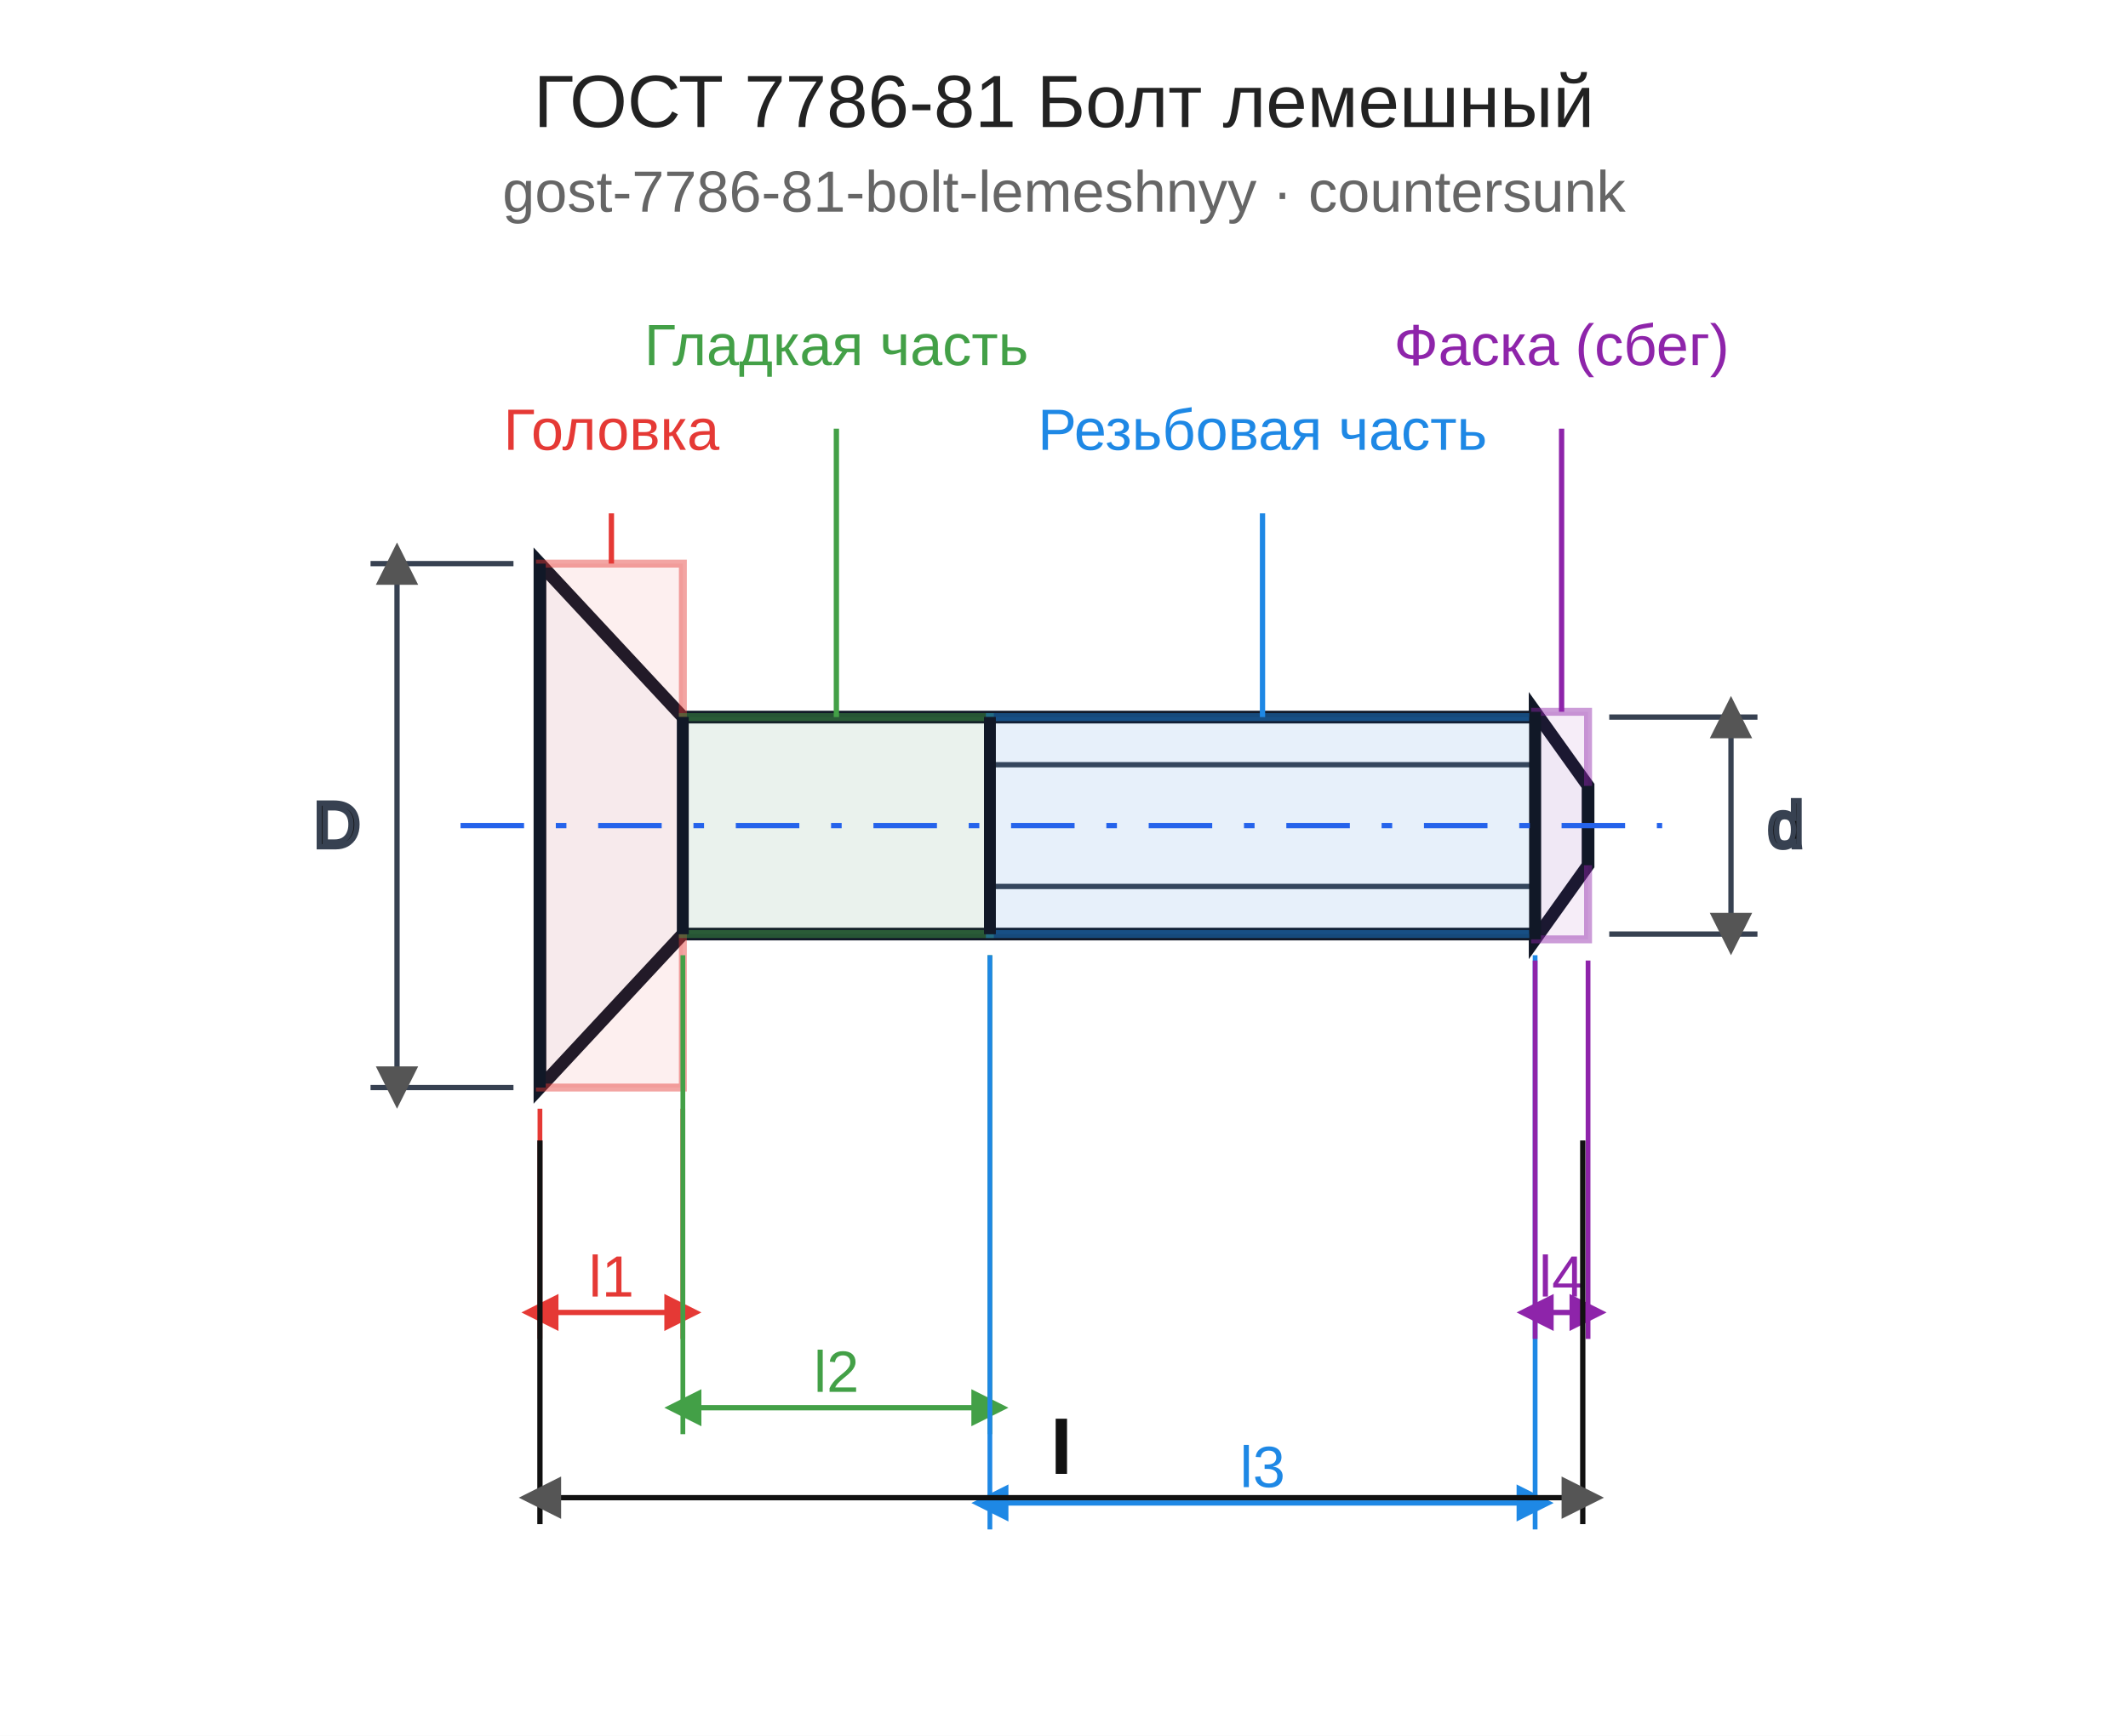
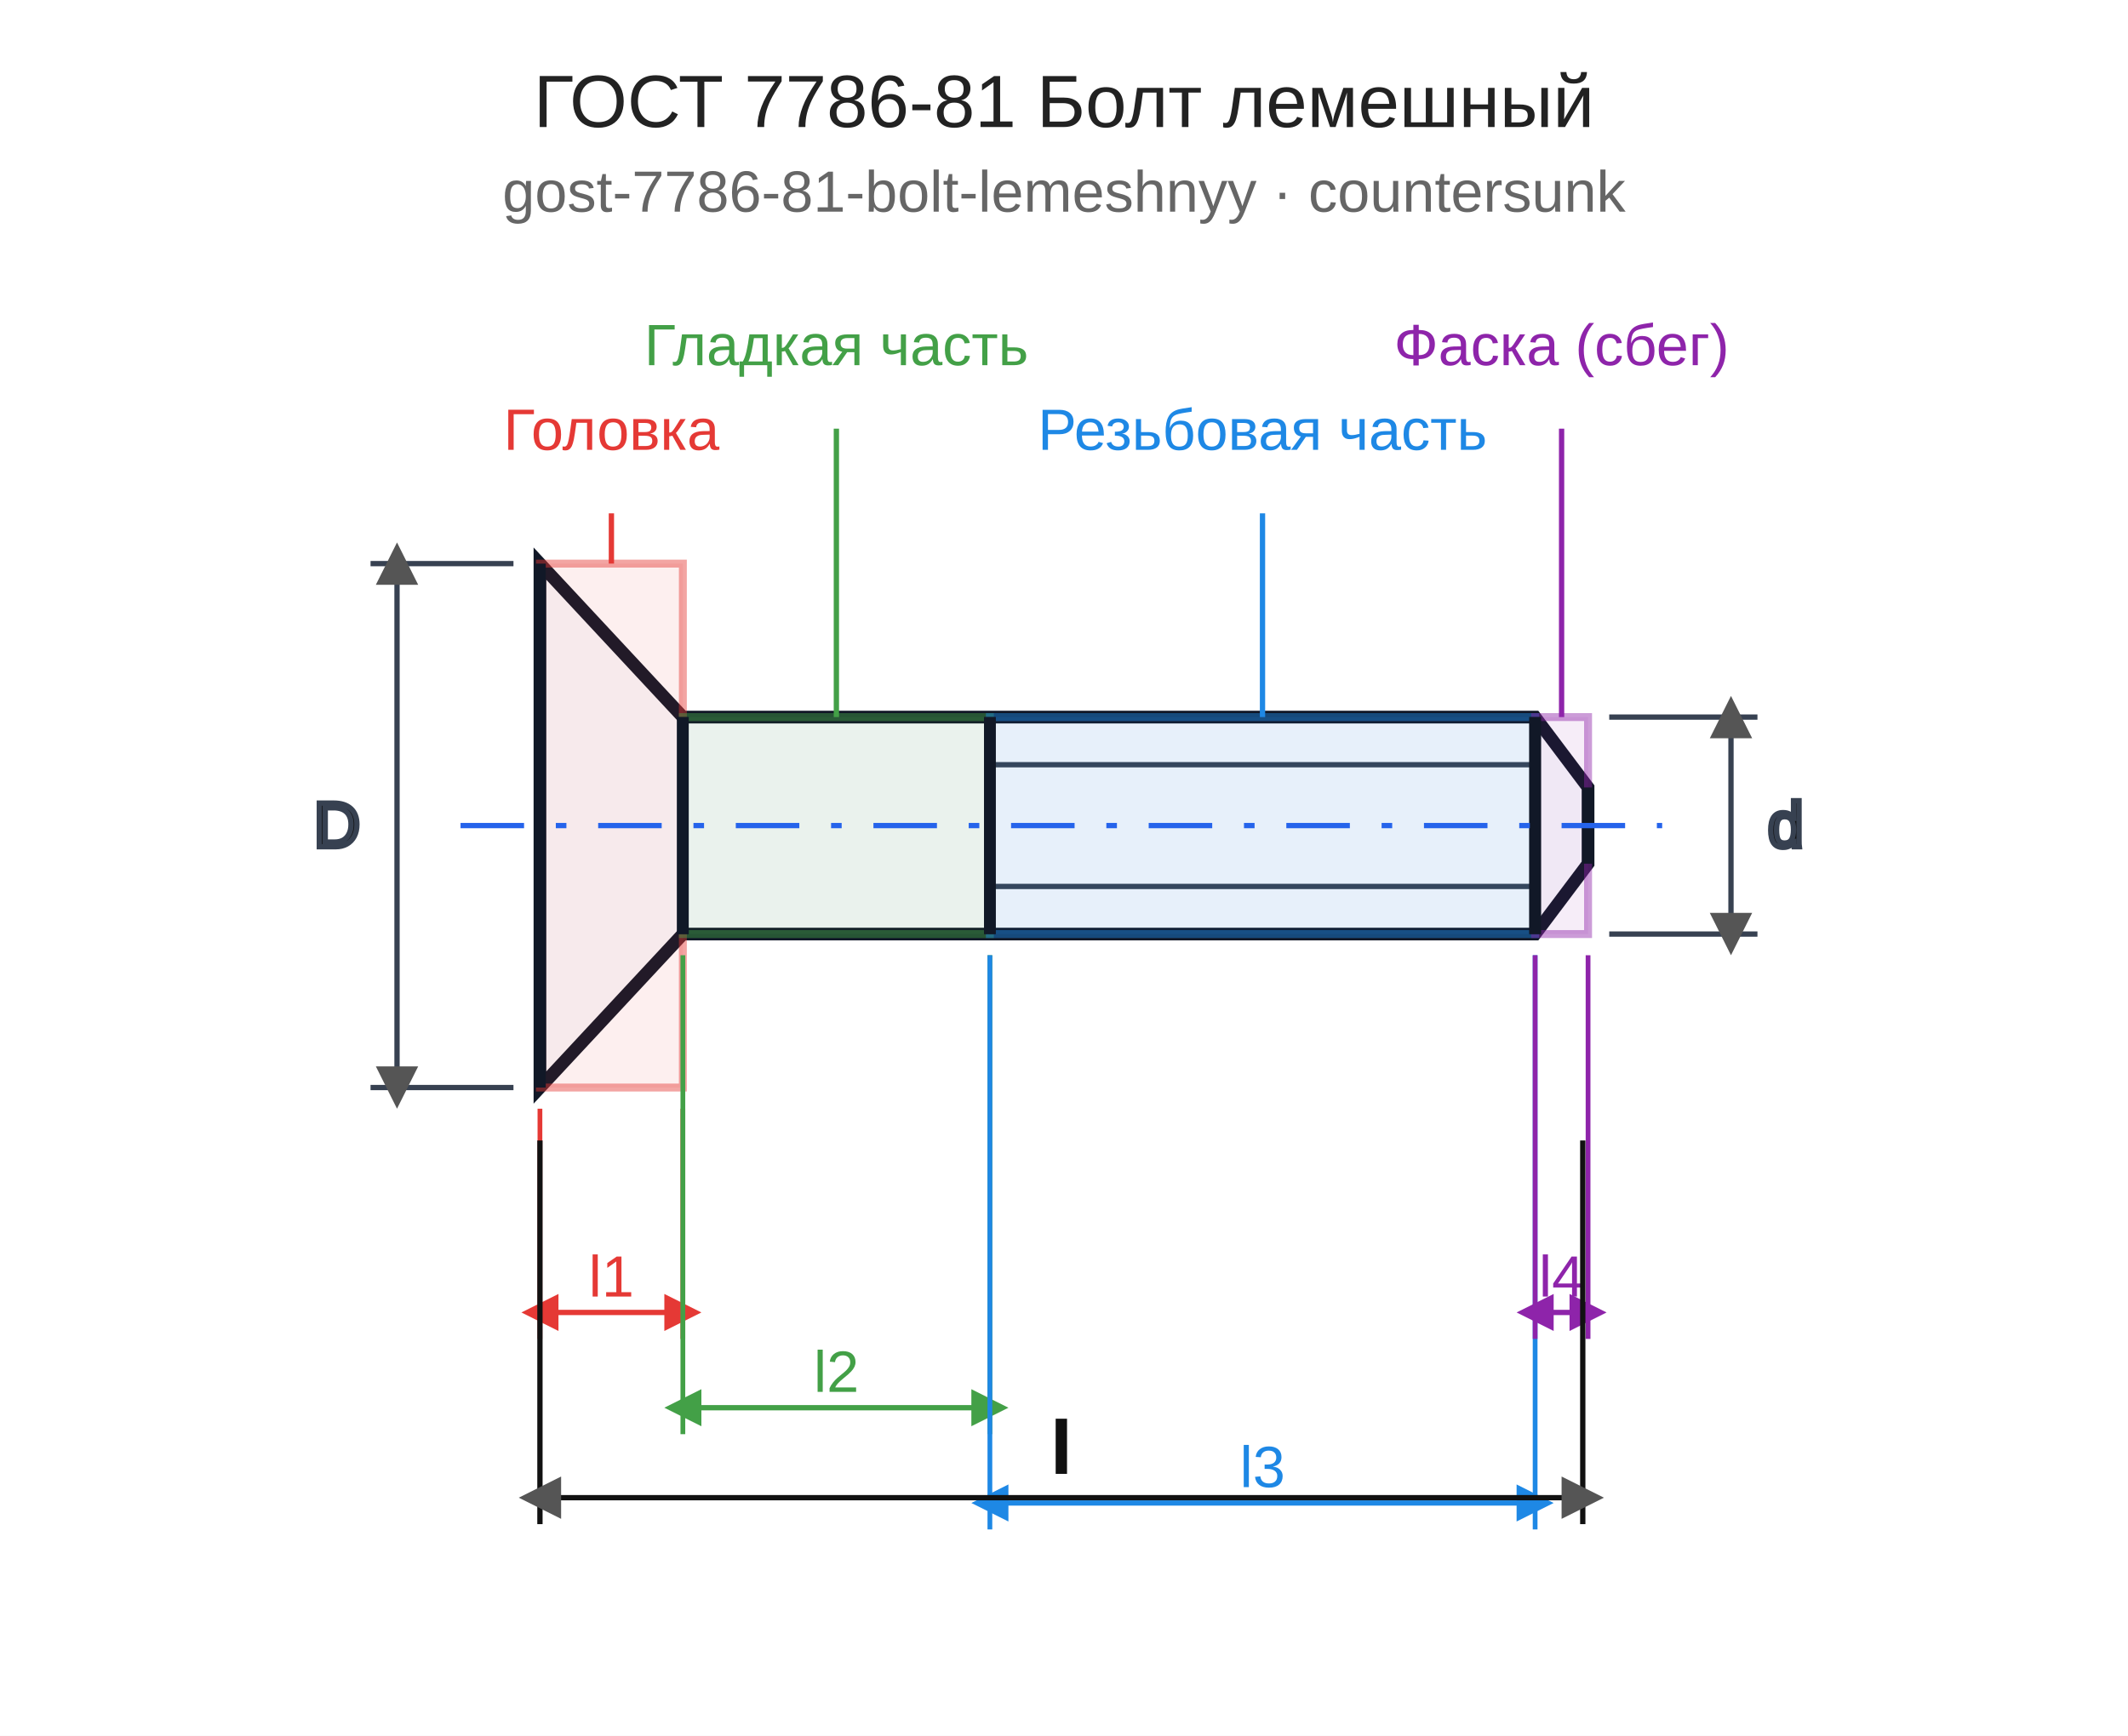
<svg xmlns="http://www.w3.org/2000/svg" viewBox="0 0 402 328" width="402" height="328" font-family="Arial,sans-serif">
  <defs>
    <marker id="arr" markerWidth="8" markerHeight="8" refX="4" refY="4" orient="auto-start-reverse">
      <path d="M0,0 L8,4 L0,8 z" fill="#555" />
    </marker>
    <marker id="arrc_0" markerWidth="7" markerHeight="7" refX="3.5" refY="3.5" orient="auto-start-reverse">
      <path d="M0,0 L7,3.5 L0,7 z" fill="#e53935" />
    </marker>
    <marker id="arrc_1" markerWidth="7" markerHeight="7" refX="3.5" refY="3.5" orient="auto-start-reverse">
      <path d="M0,0 L7,3.5 L0,7 z" fill="#43a047" />
    </marker>
    <marker id="arrc_2" markerWidth="7" markerHeight="7" refX="3.5" refY="3.5" orient="auto-start-reverse">
      <path d="M0,0 L7,3.5 L0,7 z" fill="#1e88e5" />
    </marker>
    <marker id="arrc_3" markerWidth="7" markerHeight="7" refX="3.5" refY="3.5" orient="auto-start-reverse">
      <path d="M0,0 L7,3.5 L0,7 z" fill="#8e24aa" />
    </marker>
  </defs>
  <rect width="402" height="328" fill="#fff" />
  <text x="201.0" y="24" text-anchor="middle" font-size="14" fill="#222">ГОСТ 7786-81 Болт лемешный</text>
  <text x="201.0" y="40" text-anchor="middle" font-size="11" fill="#666">gost-7786-81-bolt-lemeshnyy · countersunk</text>
  <g clip-path="url(#hatch_gost_7786_81_bolt_le)" stroke="#6b7280" stroke-width="0.8">
    <line x1="167.0" y1="176.5" x2="181.9" y2="135.5" />
    <line x1="175.0" y1="176.5" x2="189.9" y2="135.5" />
    <line x1="183.0" y1="176.5" x2="197.9" y2="135.5" />
    <line x1="191.0" y1="176.5" x2="205.9" y2="135.5" />
    <line x1="199.0" y1="176.5" x2="213.9" y2="135.5" />
    <line x1="207.0" y1="176.5" x2="221.9" y2="135.5" />
    <line x1="215.0" y1="176.5" x2="229.9" y2="135.5" />
    <line x1="223.0" y1="176.5" x2="237.9" y2="135.5" />
    <line x1="231.0" y1="176.5" x2="245.9" y2="135.5" />
    <line x1="239.0" y1="176.5" x2="253.9" y2="135.5" />
    <line x1="247.0" y1="176.5" x2="261.9" y2="135.5" />
    <line x1="255.0" y1="176.5" x2="269.9" y2="135.5" />
    <line x1="263.0" y1="176.5" x2="277.9" y2="135.5" />
    <line x1="271.0" y1="176.5" x2="285.9" y2="135.5" />
    <line x1="279.0" y1="176.5" x2="293.9" y2="135.5" />
    <line x1="287.0" y1="176.5" x2="301.9" y2="135.5" />
    <line x1="295.0" y1="176.5" x2="309.9" y2="135.5" />
    <line x1="303.0" y1="176.5" x2="317.9" y2="135.5" />
  </g>
  <defs>
    <clipPath id="hatch_gost_7786_81_bolt_le">
      <rect x="187" y="135.5" width="103" height="41.0" />
    </clipPath>
  </defs>
-   <path d="M 102.0,106.5 L 129.0,135.5 L 129.0,135.5 L 187.0,135.5 L 187.0,135.5 L 290.0,135.5 L 290.0,134.5 L 300.0,148.5 L 300.0,163.5 L 290.0,177.5 L 290.0,176.5 L 187.0,176.5 L 187.0,176.5 L 129.0,176.5 L 129.0,176.5 L 102.0,205.5 Z" fill="#f8fafc" stroke="#111827" stroke-width="2.4" />
+   <path d="M 102.0,106.5 L 129.0,135.5 L 129.0,135.5 L 187.0,135.5 L 187.0,135.5 L 290.0,135.5 L 290.0,135.5 L 300.0,148.8 L 300.0,163.2 L 290.0,176.5 L 290.0,176.5 L 187.0,176.5 L 187.0,176.5 L 129.0,176.5 L 129.0,176.5 L 102.0,205.5 Z" fill="#f8fafc" stroke="#111827" stroke-width="2.4" />
  <g class="thread-inner">
    <line x1="187.0" y1="144.5" x2="290.0" y2="144.5" stroke="#374151" stroke-width="1" />
    <line x1="187.0" y1="167.5" x2="290.0" y2="167.5" stroke="#374151" stroke-width="1" />
  </g>
  <g class="hex-dividers" stroke="#111827" stroke-width="2" />
  <rect x="102" y="106.5" width="27" height="99.0" fill="#e53935" fill-opacity="0.08" stroke="#e53935" stroke-opacity="0.45" stroke-width="1.5" />
  <rect x="129" y="135.5" width="58" height="41.0" fill="#43a047" fill-opacity="0.08" stroke="#43a047" stroke-opacity="0.45" stroke-width="1.5" />
  <rect x="187" y="135.5" width="103" height="41.0" fill="#1e88e5" fill-opacity="0.08" stroke="#1e88e5" stroke-opacity="0.45" stroke-width="1.5" />
-   <rect x="290" y="134.5" width="10" height="43.0" fill="#8e24aa" fill-opacity="0.08" stroke="#8e24aa" stroke-opacity="0.45" stroke-width="1.5" />
+   <rect x="290" y="135.5" width="10" height="41.0" fill="#8e24aa" fill-opacity="0.08" stroke="#8e24aa" stroke-opacity="0.45" stroke-width="1.5" />
  <g class="seg-separators" stroke="#111827" stroke-width="2.2">
    <line x1="102.0" y1="106.5" x2="102.0" y2="205.5" />
    <line x1="129.0" y1="135.5" x2="129.0" y2="176.5" />
    <line x1="129.0" y1="135.5" x2="129.0" y2="176.5" />
    <line x1="187.0" y1="135.5" x2="187.0" y2="176.5" />
    <line x1="187.0" y1="135.5" x2="187.0" y2="176.5" />
    <line x1="290.0" y1="135.5" x2="290.0" y2="176.5" />
-     <line x1="290.0" y1="134.5" x2="290.0" y2="177.5" />
-     <line x1="300.0" y1="148.5" x2="300.0" y2="163.5" />
+     <line x1="290.0" y1="135.5" x2="290.0" y2="176.5" />
+     <line x1="300.0" y1="148.8" x2="300.0" y2="163.2" />
  </g>
  <line x1="87" y1="156.0" x2="314" y2="156.0" stroke="#2563eb" stroke-width="1" stroke-dasharray="12,6,2,6" />
  <line x1="115.5" y1="106.5" x2="115.5" y2="97.0" stroke="#e53935" stroke-width="1" />
  <text x="115.5" y="85.0" text-anchor="middle" font-size="11" fill="#e53935" font-family="Arial">Головка</text>
  <line x1="158.0" y1="135.5" x2="158.0" y2="81.0" stroke="#43a047" stroke-width="1" />
  <text x="158.0" y="69.0" text-anchor="middle" font-size="11" fill="#43a047" font-family="Arial">Гладкая часть</text>
  <line x1="238.5" y1="135.5" x2="238.5" y2="97.0" stroke="#1e88e5" stroke-width="1" />
  <text x="238.5" y="85.0" text-anchor="middle" font-size="11" fill="#1e88e5" font-family="Arial">Резьбовая часть</text>
-   <line x1="295.0" y1="134.5" x2="295.0" y2="81.0" stroke="#8e24aa" stroke-width="1" />
+   <line x1="295.0" y1="135.5" x2="295.0" y2="81.0" stroke="#8e24aa" stroke-width="1" />
  <text x="295.0" y="69.0" text-anchor="middle" font-size="11" fill="#8e24aa" font-family="Arial">Фаска (сбег)</text>
  <line x1="102.0" y1="209.5" x2="102.0" y2="253.0" stroke="#e53935" stroke-width="0.9" />
  <line x1="129.0" y1="209.5" x2="129.0" y2="253.0" stroke="#e53935" stroke-width="0.9" />
  <line x1="102.0" y1="248.0" x2="129.0" y2="248.0" stroke="#e53935" stroke-width="1" marker-start="url(#arrc_0)" marker-end="url(#arrc_0)" />
  <text x="115.5" y="245.0" text-anchor="middle" font-size="11" fill="#e53935" font-family="Arial">l1</text>
  <line x1="129.0" y1="180.5" x2="129.0" y2="271.0" stroke="#43a047" stroke-width="0.9" />
  <line x1="187.0" y1="180.5" x2="187.0" y2="271.0" stroke="#43a047" stroke-width="0.9" />
  <line x1="129.0" y1="266.0" x2="187.0" y2="266.0" stroke="#43a047" stroke-width="1" marker-start="url(#arrc_1)" marker-end="url(#arrc_1)" />
  <text x="158.0" y="263.0" text-anchor="middle" font-size="11" fill="#43a047" font-family="Arial">l2</text>
  <line x1="187.0" y1="180.5" x2="187.0" y2="289.0" stroke="#1e88e5" stroke-width="0.9" />
  <line x1="290.0" y1="180.5" x2="290.0" y2="289.0" stroke="#1e88e5" stroke-width="0.9" />
  <line x1="187.0" y1="284.0" x2="290.0" y2="284.0" stroke="#1e88e5" stroke-width="1" marker-start="url(#arrc_2)" marker-end="url(#arrc_2)" />
  <text x="238.5" y="281.0" text-anchor="middle" font-size="11" fill="#1e88e5" font-family="Arial">l3</text>
-   <line x1="290.0" y1="181.5" x2="290.0" y2="253.0" stroke="#8e24aa" stroke-width="0.9" />
-   <line x1="300.0" y1="181.5" x2="300.0" y2="253.0" stroke="#8e24aa" stroke-width="0.9" />
+   <line x1="290.0" y1="180.5" x2="290.0" y2="253.0" stroke="#8e24aa" stroke-width="0.9" />
+   <line x1="300.0" y1="180.5" x2="300.0" y2="253.0" stroke="#8e24aa" stroke-width="0.9" />
  <line x1="290.0" y1="248.0" x2="300.0" y2="248.0" stroke="#8e24aa" stroke-width="1" marker-start="url(#arrc_3)" marker-end="url(#arrc_3)" />
  <text x="295.0" y="245.0" text-anchor="middle" font-size="11" fill="#8e24aa" font-family="Arial">l4</text>
  <g stroke="#111" stroke-width="1" font-family="Arial" font-size="13" fill="#111">
    <line x1="102" y1="215.5" x2="102" y2="288" />
    <line x1="299" y1="215.5" x2="299" y2="288" />
    <line x1="102" y1="283" x2="299" y2="283" marker-start="url(#arr)" marker-end="url(#arr)" />
    <text x="200.5" y="278" text-anchor="middle">l</text>
  </g>
  <g stroke="#374151" stroke-width="1" font-family="Arial" font-size="12" fill="#111">
    <line x1="97" y1="106.5" x2="70" y2="106.5" />
    <line x1="97" y1="205.5" x2="70" y2="205.5" />
    <line x1="75" y1="106.5" x2="75" y2="205.5" marker-start="url(#arr)" marker-end="url(#arr)" />
    <text x="68" y="160.0" text-anchor="end">D</text>
  </g>
  <g stroke="#374151" stroke-width="1" font-family="Arial" font-size="12" fill="#111">
    <line x1="304" y1="135.5" x2="332" y2="135.5" />
    <line x1="304" y1="176.5" x2="332" y2="176.5" />
    <line x1="327" y1="135.5" x2="327" y2="176.5" marker-start="url(#arr)" marker-end="url(#arr)" />
    <text x="334" y="160.0" text-anchor="start">d</text>
  </g>
</svg>
